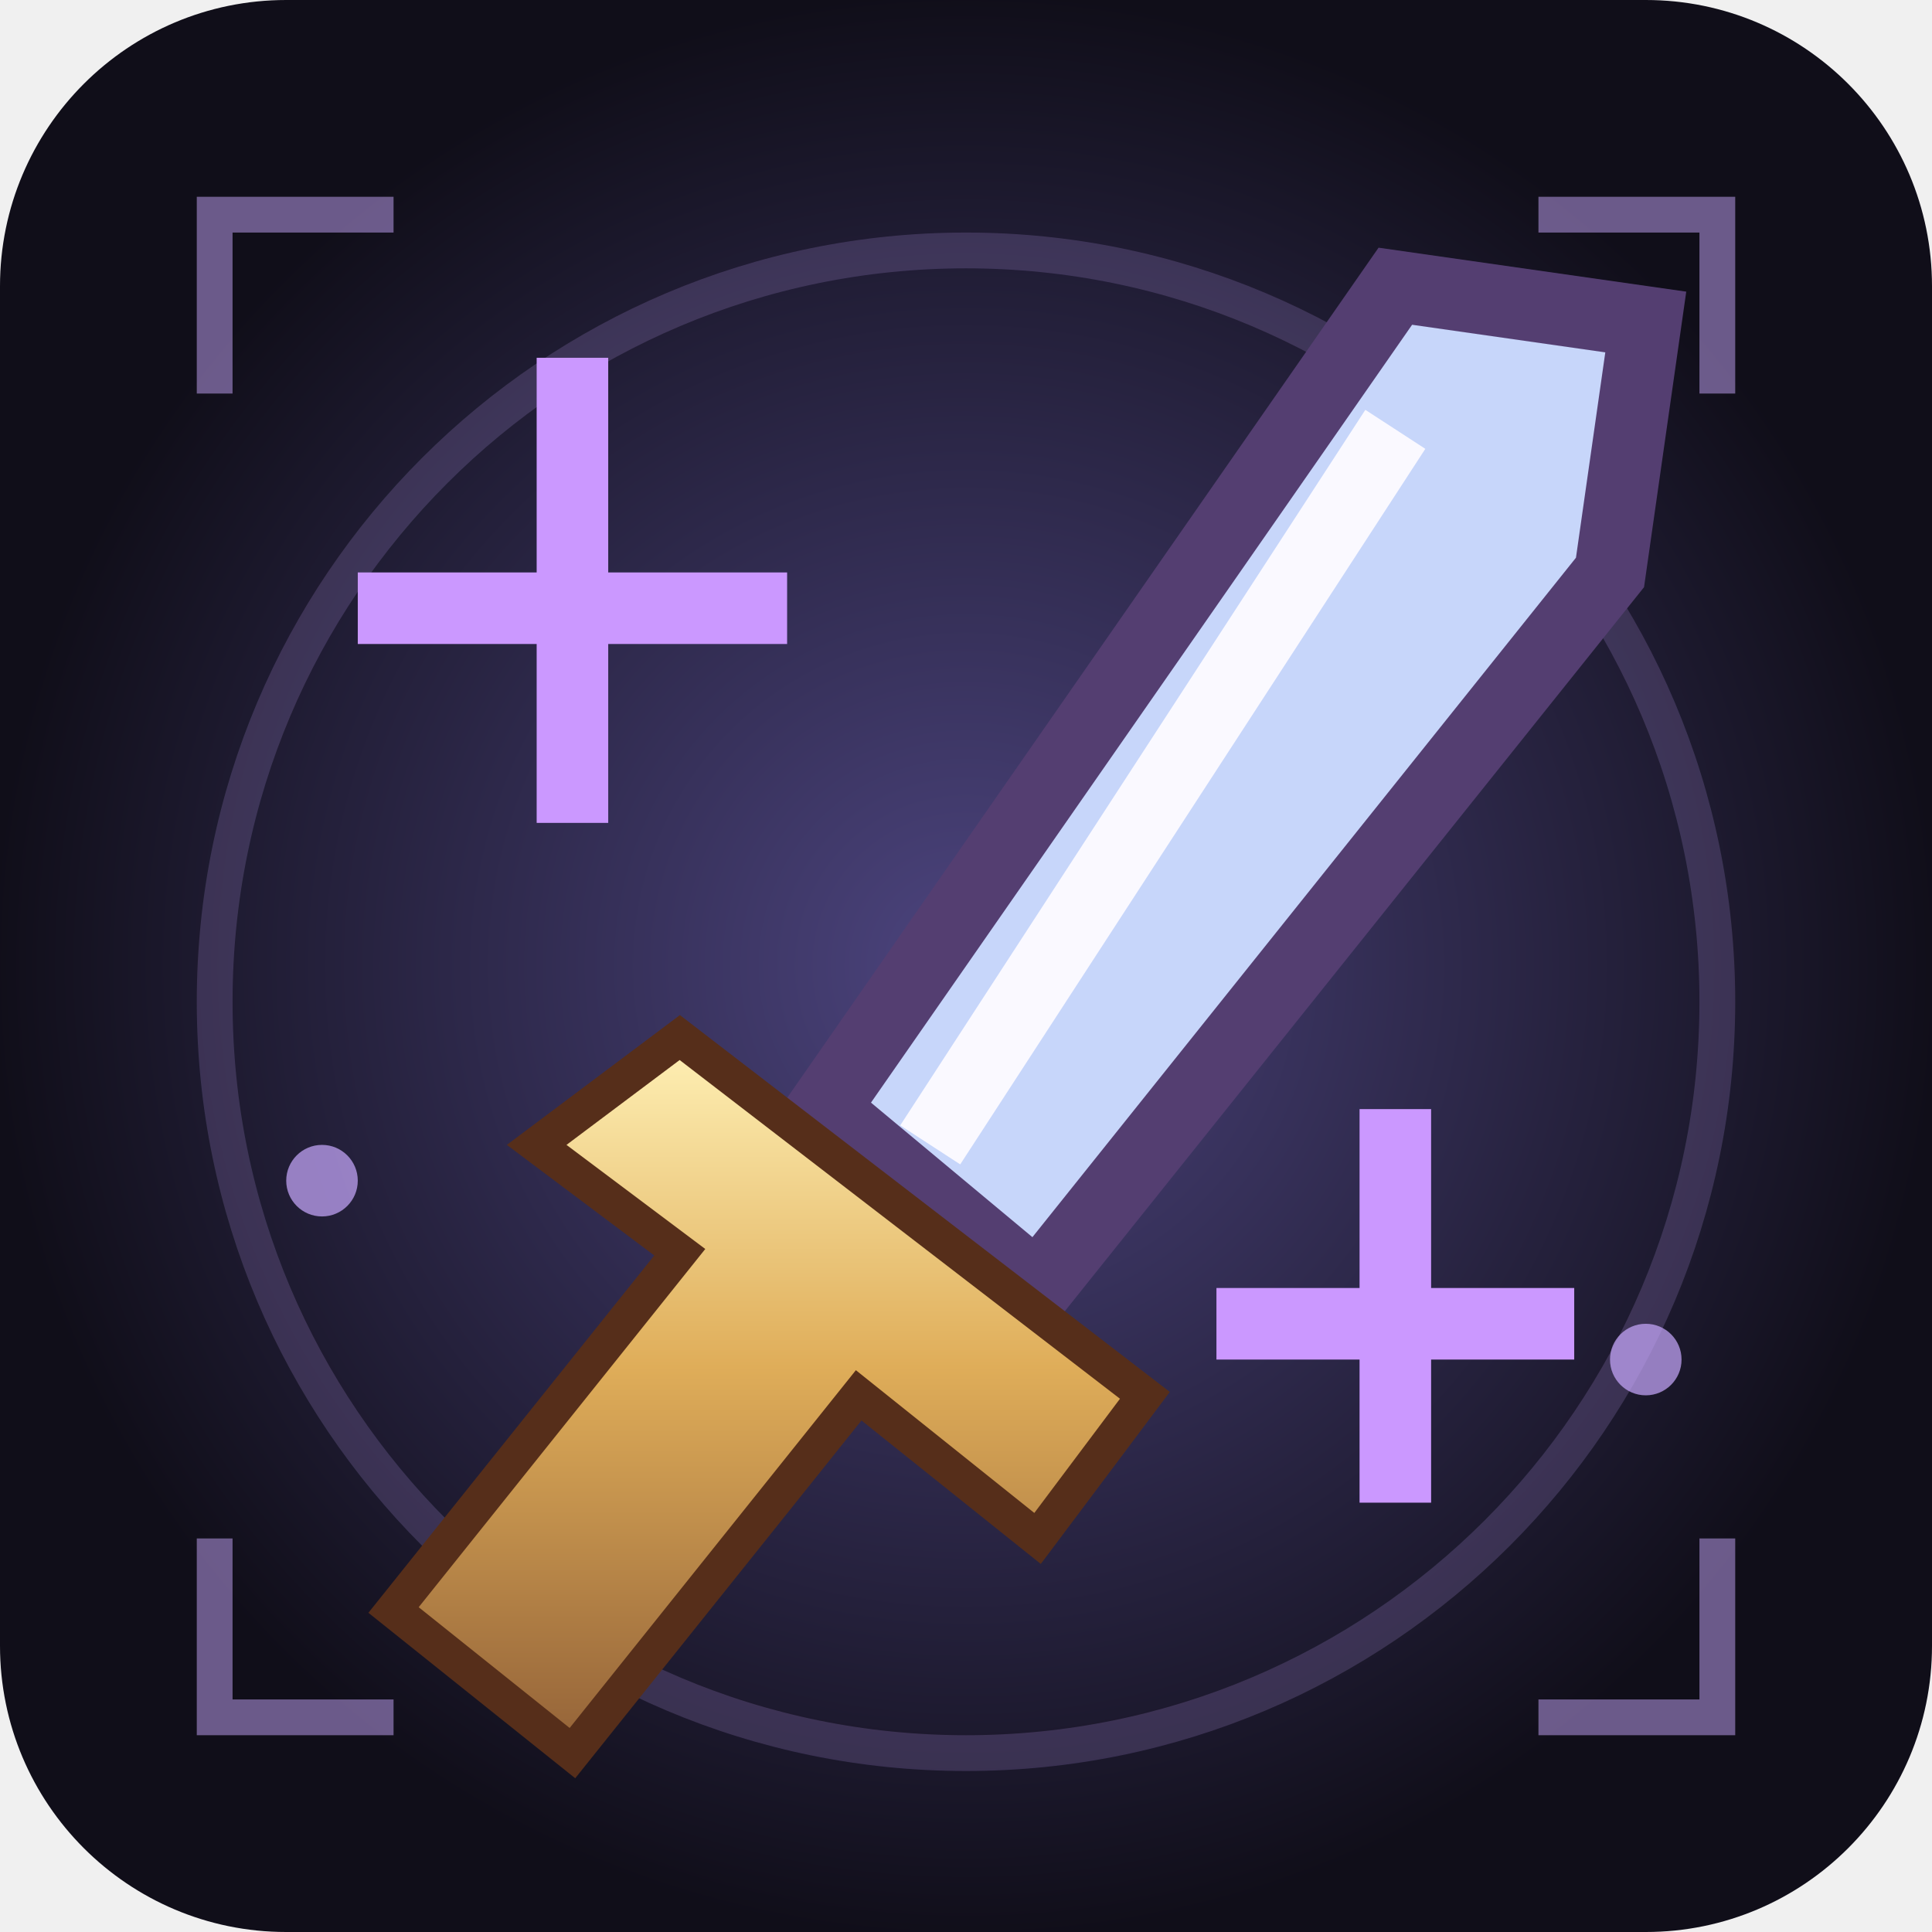
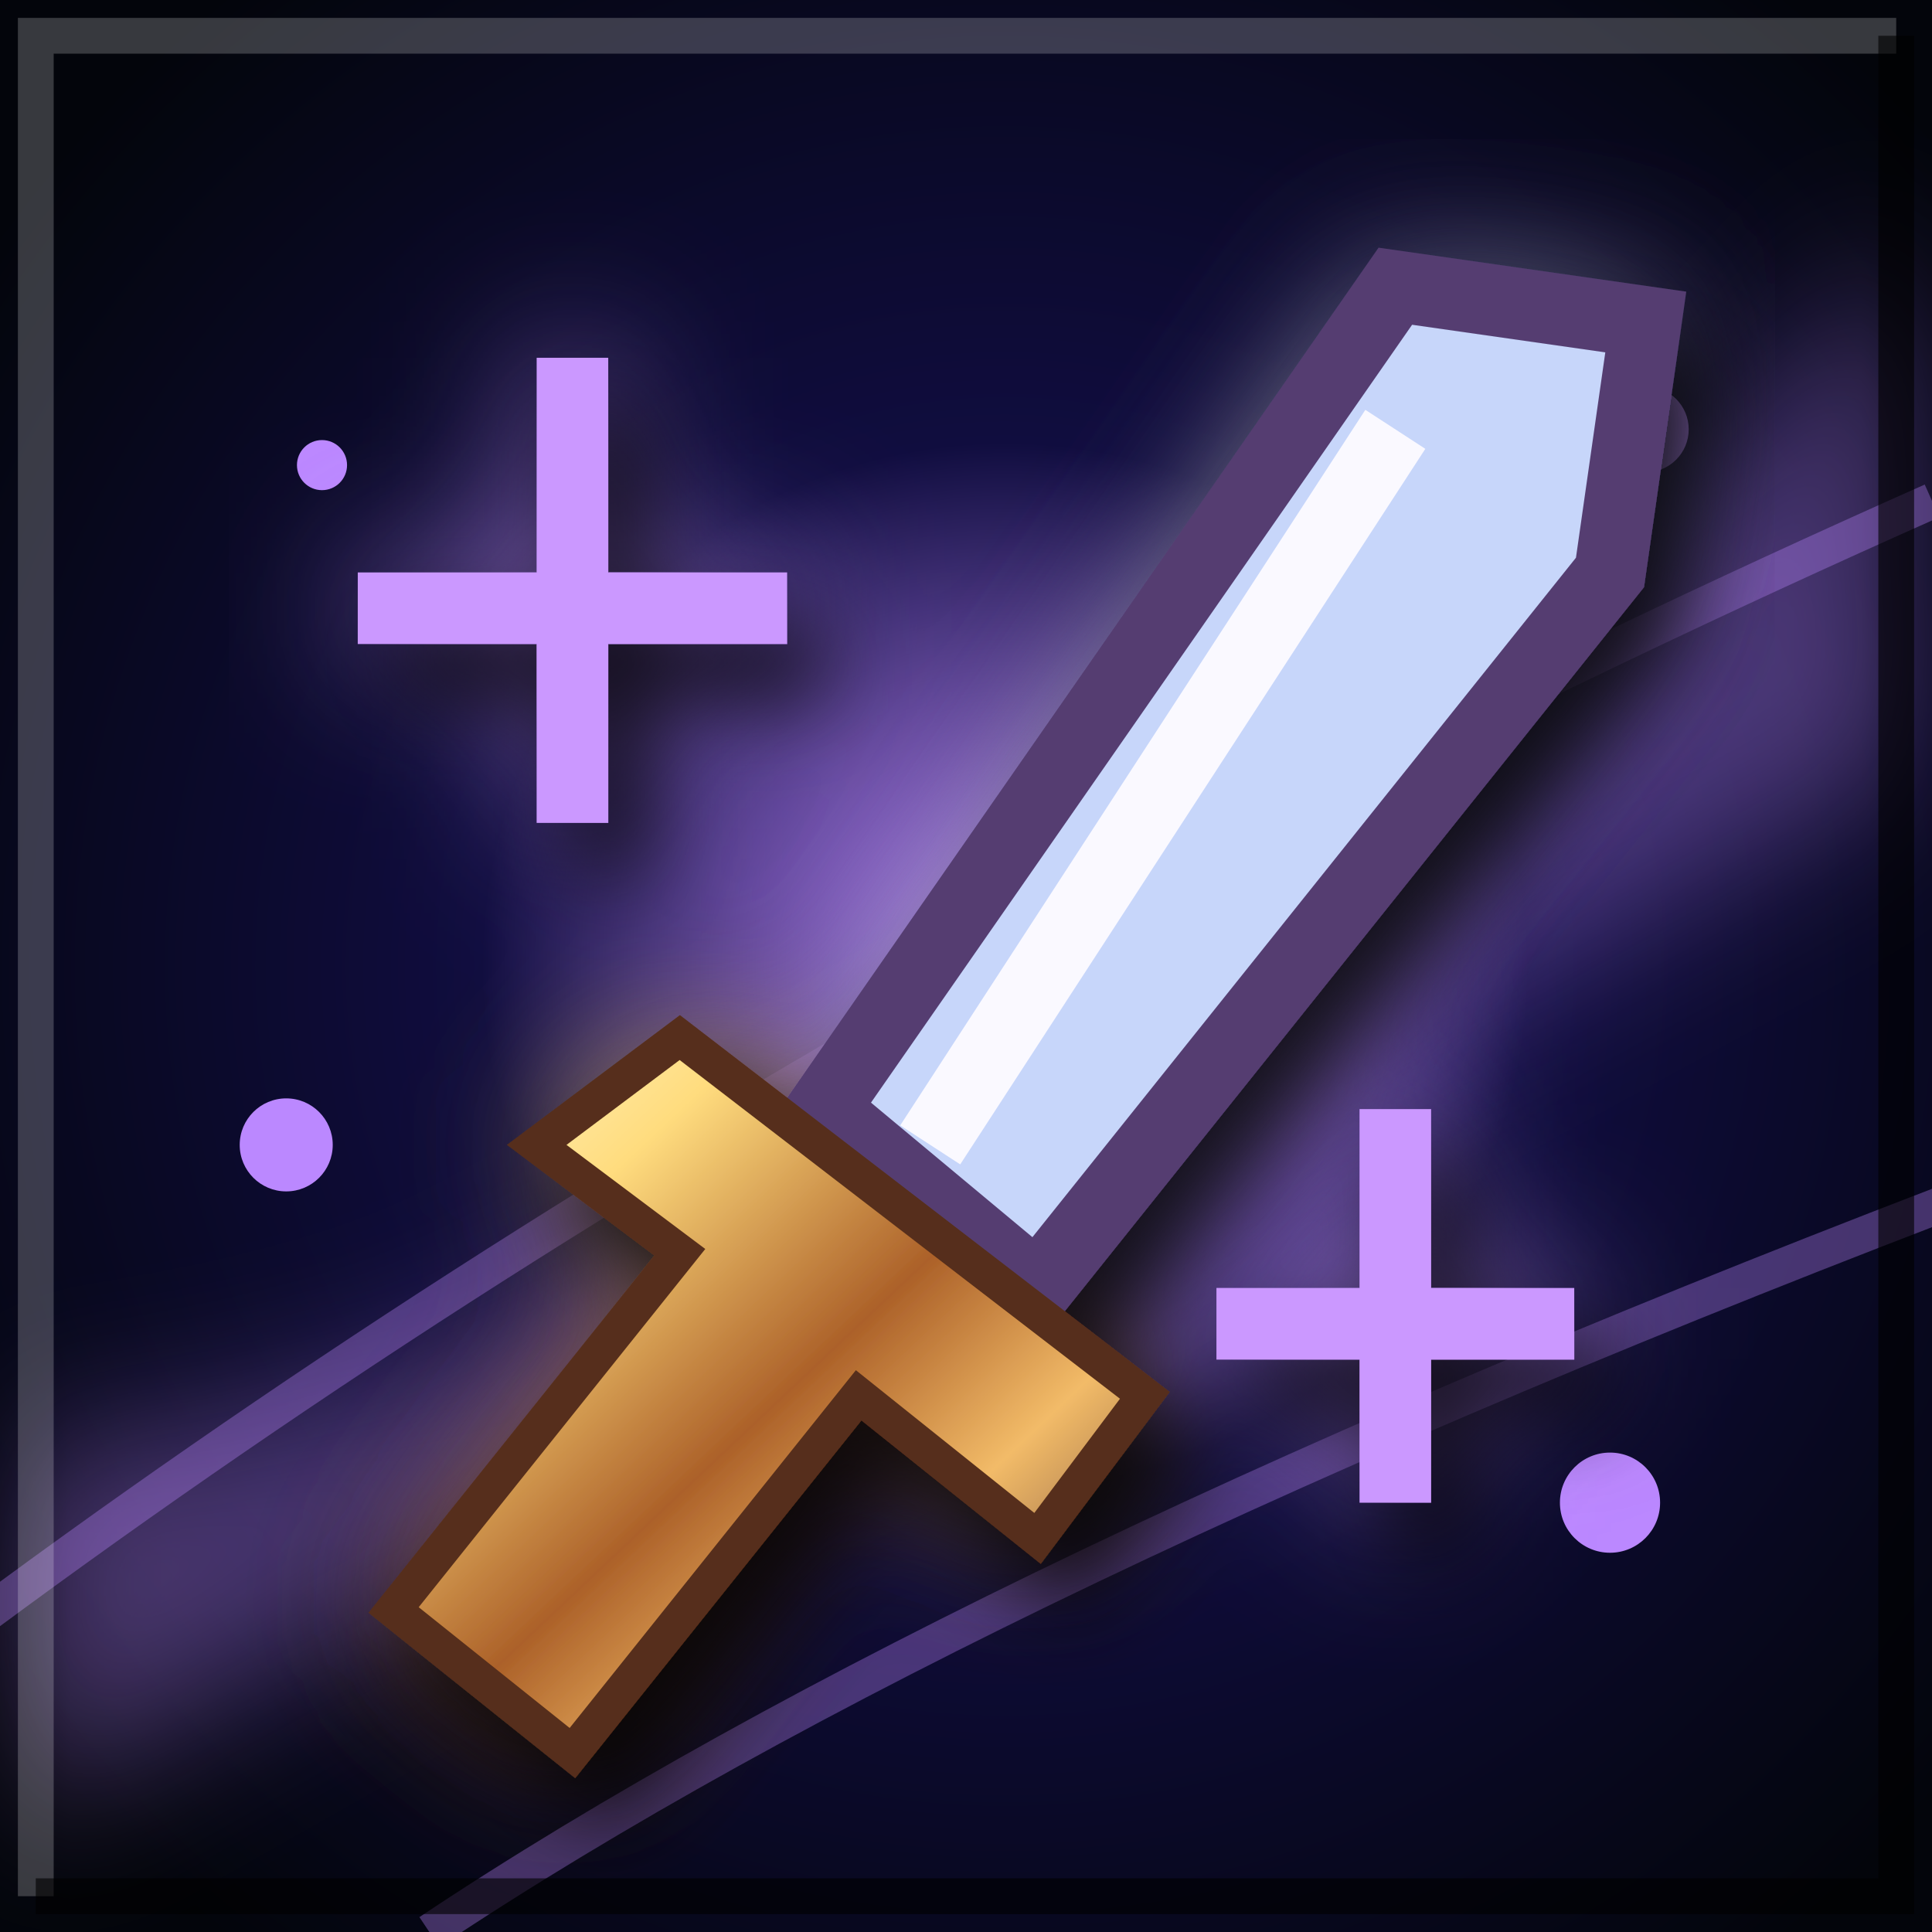
<svg xmlns="http://www.w3.org/2000/svg" viewBox="0 0 54 54">
  <defs>
-     <radialGradient id="bg">
-       <stop stop-color="#4c447e" />
-       <stop offset="1" stop-color="#100e19" />
+     <radialGradient id="field" cx="52%" cy="50%" r="64%">
+       <stop stop-color="#bb88ff" />
+       <stop offset=".42" stop-color="#100d3f" />
+       <stop offset="1" stop-color="#03050b" />
    </radialGradient>
-     <linearGradient id="gold" x2="0" y2="1" gradientUnits="objectBoundingBox">
-       <stop stop-color="#fff1b6" />
-       <stop offset=".46" stop-color="#dfad59" />
-       <stop offset="1" stop-color="#936238" />
+     <linearGradient id="gold" x1="0" x2="1" y1="0" y2="1">
+       <stop stop-color="#fffad7" />
+       <stop offset=".24" stop-color="#ffdc7e" />
+       <stop offset=".51" stop-color="#ac6129" />
+       <stop offset=".70" stop-color="#f2bb68" />
+       <stop offset="1" stop-color="#452028" />
    </linearGradient>
+     <filter id="halo">
+       <feGaussianBlur stdDeviation="2.1" />
+     </filter>
+     <filter id="shade">
+       <feDropShadow dx="1" dy="1.5" stdDeviation="1.2" flood-color="#000" flood-opacity=".85" />
+     </filter>
  </defs>
-   <rect width="54" height="54" rx="8" fill="url(#bg)" />
-   <circle cx="27" cy="28" r="21" fill="none" stroke="#c9a9ff" opacity=".18" />
-   <path d="M6 11V6h5m32 0h5v5M6 43v5h5m32 0h5v-5" stroke="#c9a9ff" opacity=".49" fill="none" />
-   <g fill="#c9a9ff" opacity=".7">
-     <circle cx="9" cy="33" r="1" />
-     <circle cx="43" cy="10" r="1" />
-     <circle cx="46" cy="38" r="1" />
+   <rect width="54" height="54" fill="url(#field)" />
+   <g fill="none" stroke="#bb88ff">
+     <path d="M-5 43Q23 45 56 8M-7 52Q19 37 58 16" stroke-width="5" opacity=".36" filter="url(#halo)" />
+     <path d="M-8 51Q18 30 54 14m-42 40q15-10 44-21" opacity=".34" />
  </g>
-   <path d="m39 8 7 1-1 7-16 20-6-5z" fill="#c7d6fa" stroke="#543e71" stroke-width="2" />
-   <path d="m39 12-13 20" stroke="#faf9ff" stroke-width="2" />
-   <path d="m19 29 13 10-3 4-5-4-8 10-5-4 8-10-4-3z" fill="url(#gold)" stroke="#562e1a" />
-   <path d="M16 10v13m-6-6h12m17 14v11m-5-5h10" stroke="#cb98ff" stroke-width="2" />
+   <g fill="#bb88ff">
+     <circle cx="8" cy="32" r="1.3" />
+     <circle cx="46" cy="12" r="1.2" />
+     <circle cx="45" cy="42" r="1.4" />
+     <circle cx="9" cy="13" r=".7" />
+   </g>
+   <g opacity=".75" filter="url(#halo)">
+     <path d="m39 8 7 1-1 7-16 20-6-5z" fill="#c7d6fa" stroke="#543e71" stroke-width="2" />
+     <path d="m39 12-13 20" stroke="#faf9ff" stroke-width="2" />
+     <path d="m19 29 13 10-3 4-5-4-8 10-5-4 8-10-4-3z" fill="url(#gold)" stroke="#562e1a" />
+     <path d="M16 10v13m-6-6h12m17 14v11m-5-5h10" stroke="#cb98ff" stroke-width="2" />
+   </g>
+   <g filter="url(#shade)">
+     <path d="m39 8 7 1-1 7-16 20-6-5z" fill="#c7d6fa" stroke="#543e71" stroke-width="2" />
+     <path d="m39 12-13 20" stroke="#faf9ff" stroke-width="2" />
+     <path d="m19 29 13 10-3 4-5-4-8 10-5-4 8-10-4-3z" fill="url(#gold)" stroke="#562e1a" />
+     <path d="M16 10v13m-6-6h12m17 14v11m-5-5h10" stroke="#cb98ff" stroke-width="2" />
+   </g>
+   <path d="M1 53V1h52" fill="none" stroke="#ffffff" opacity=".21" />
+   <path d="M1 53h52V1" fill="none" stroke="#000" opacity=".62" />
</svg>
